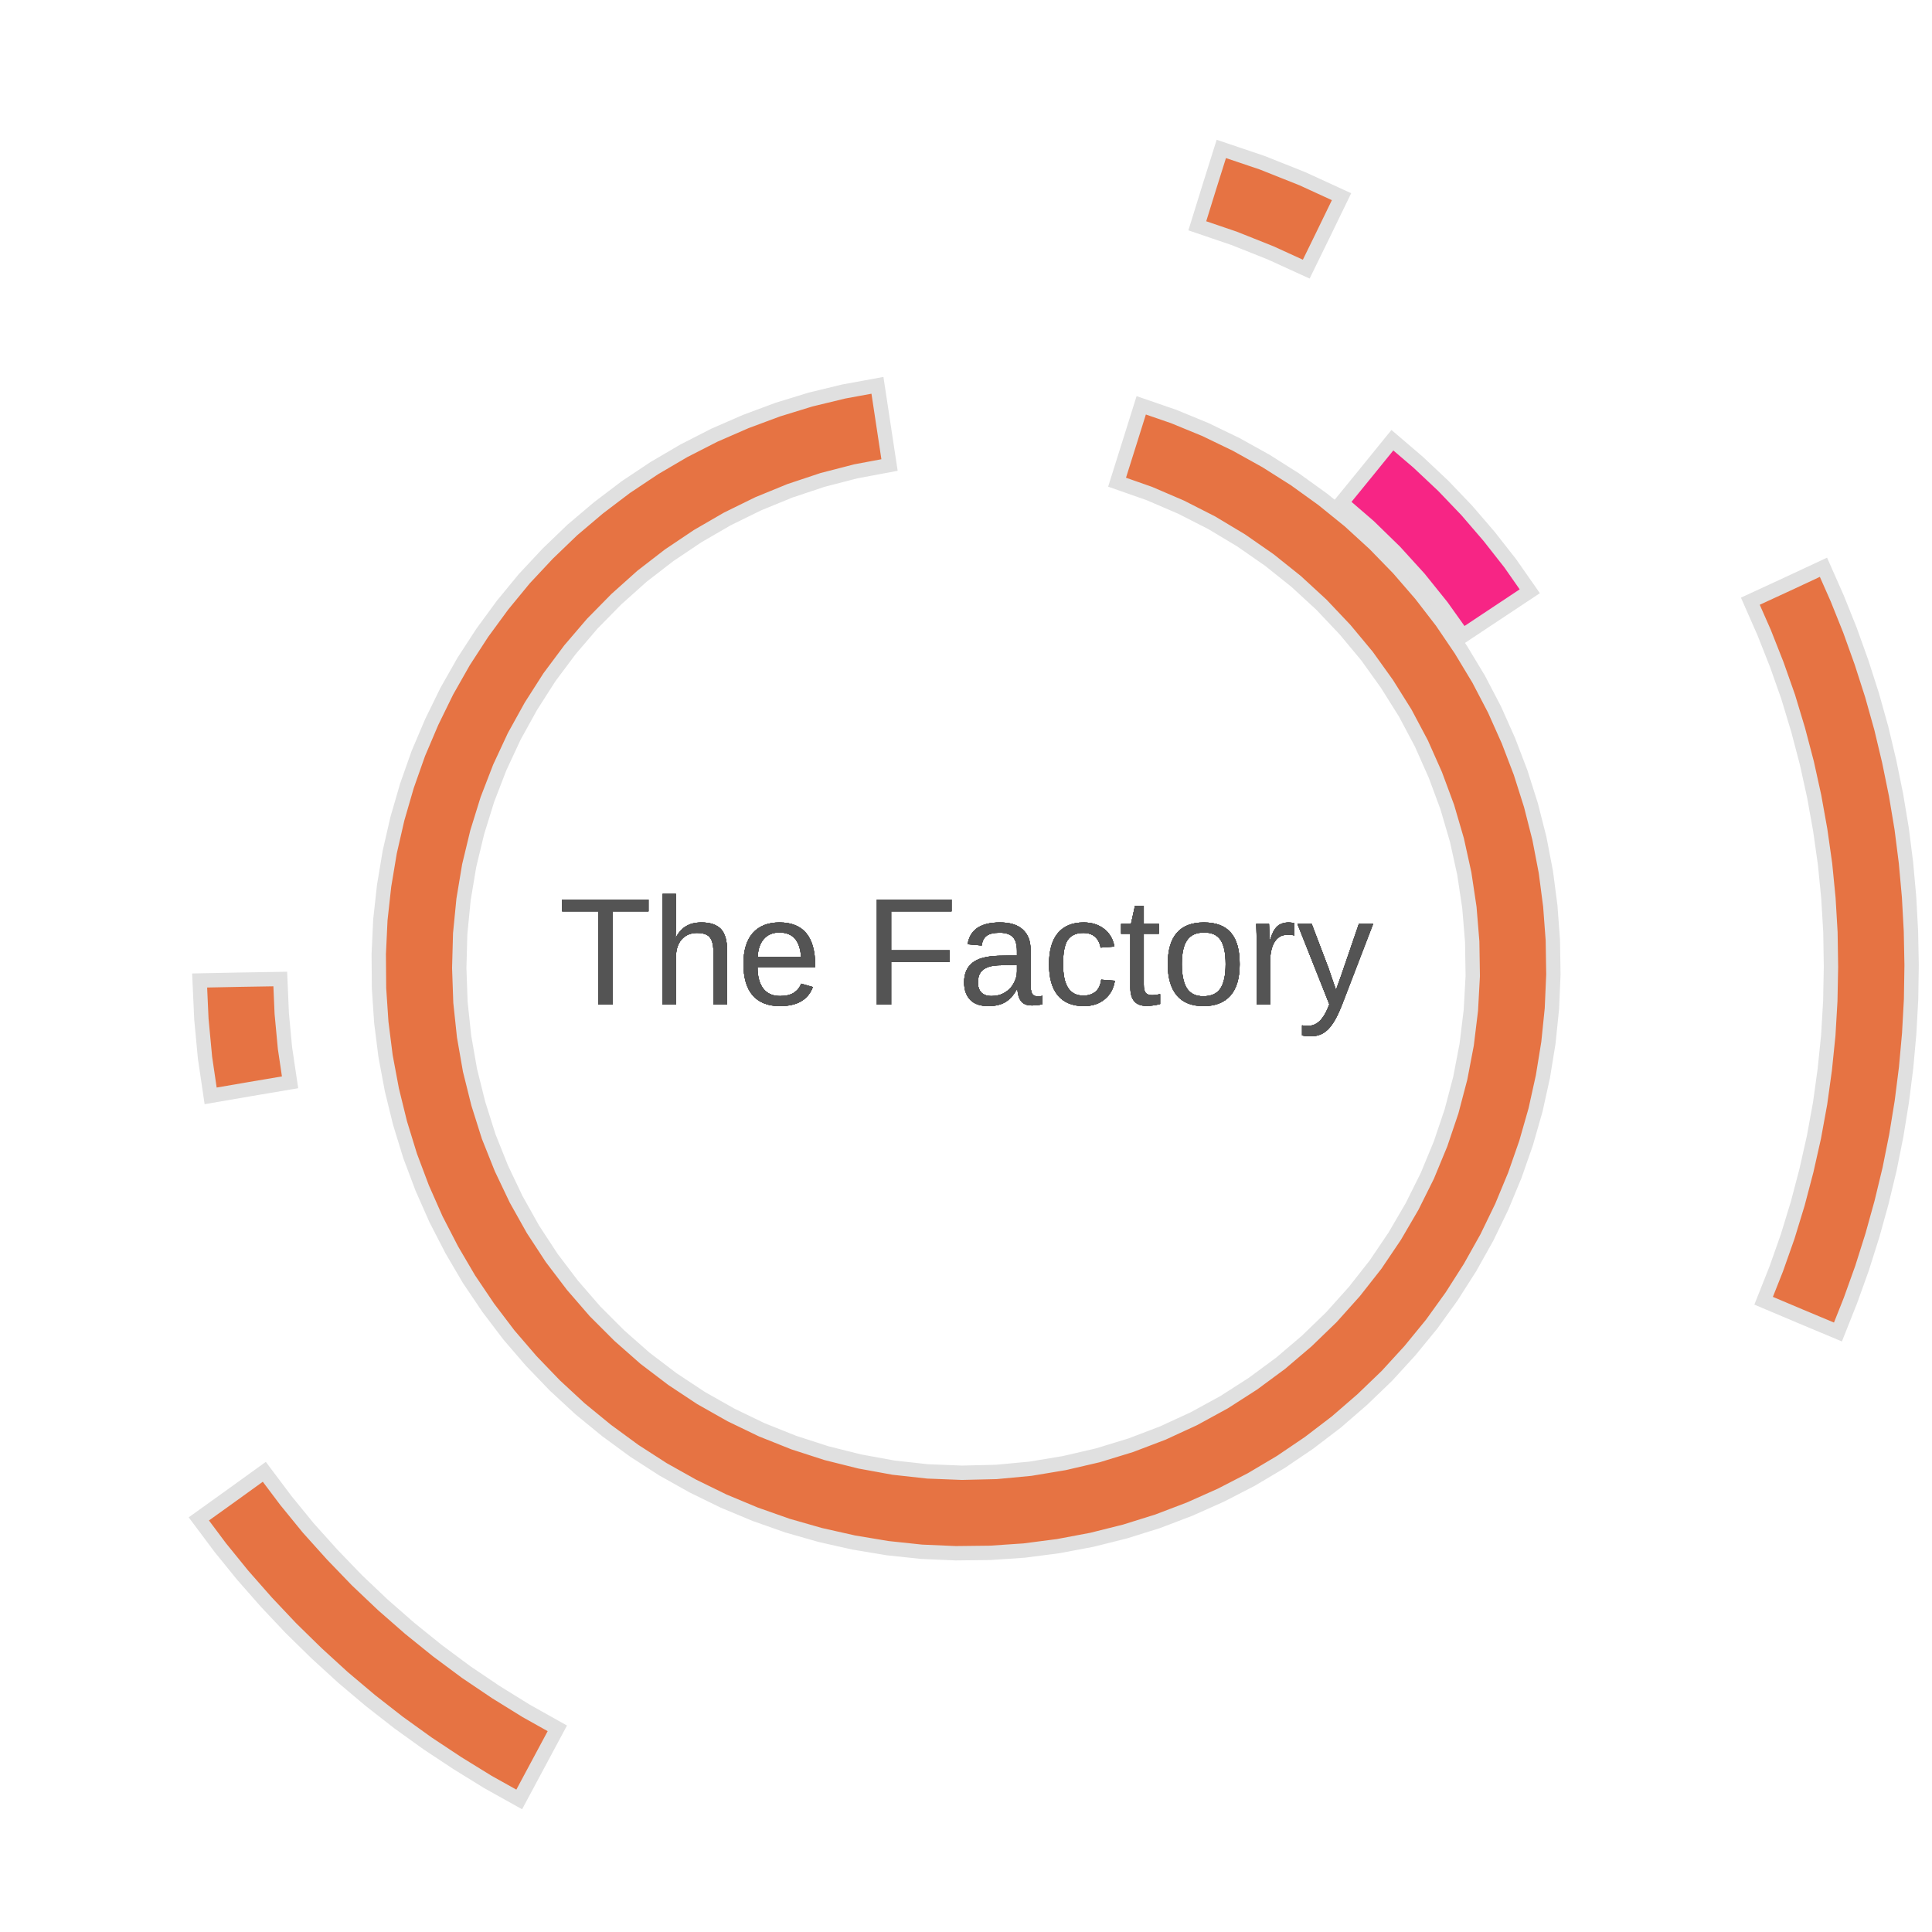
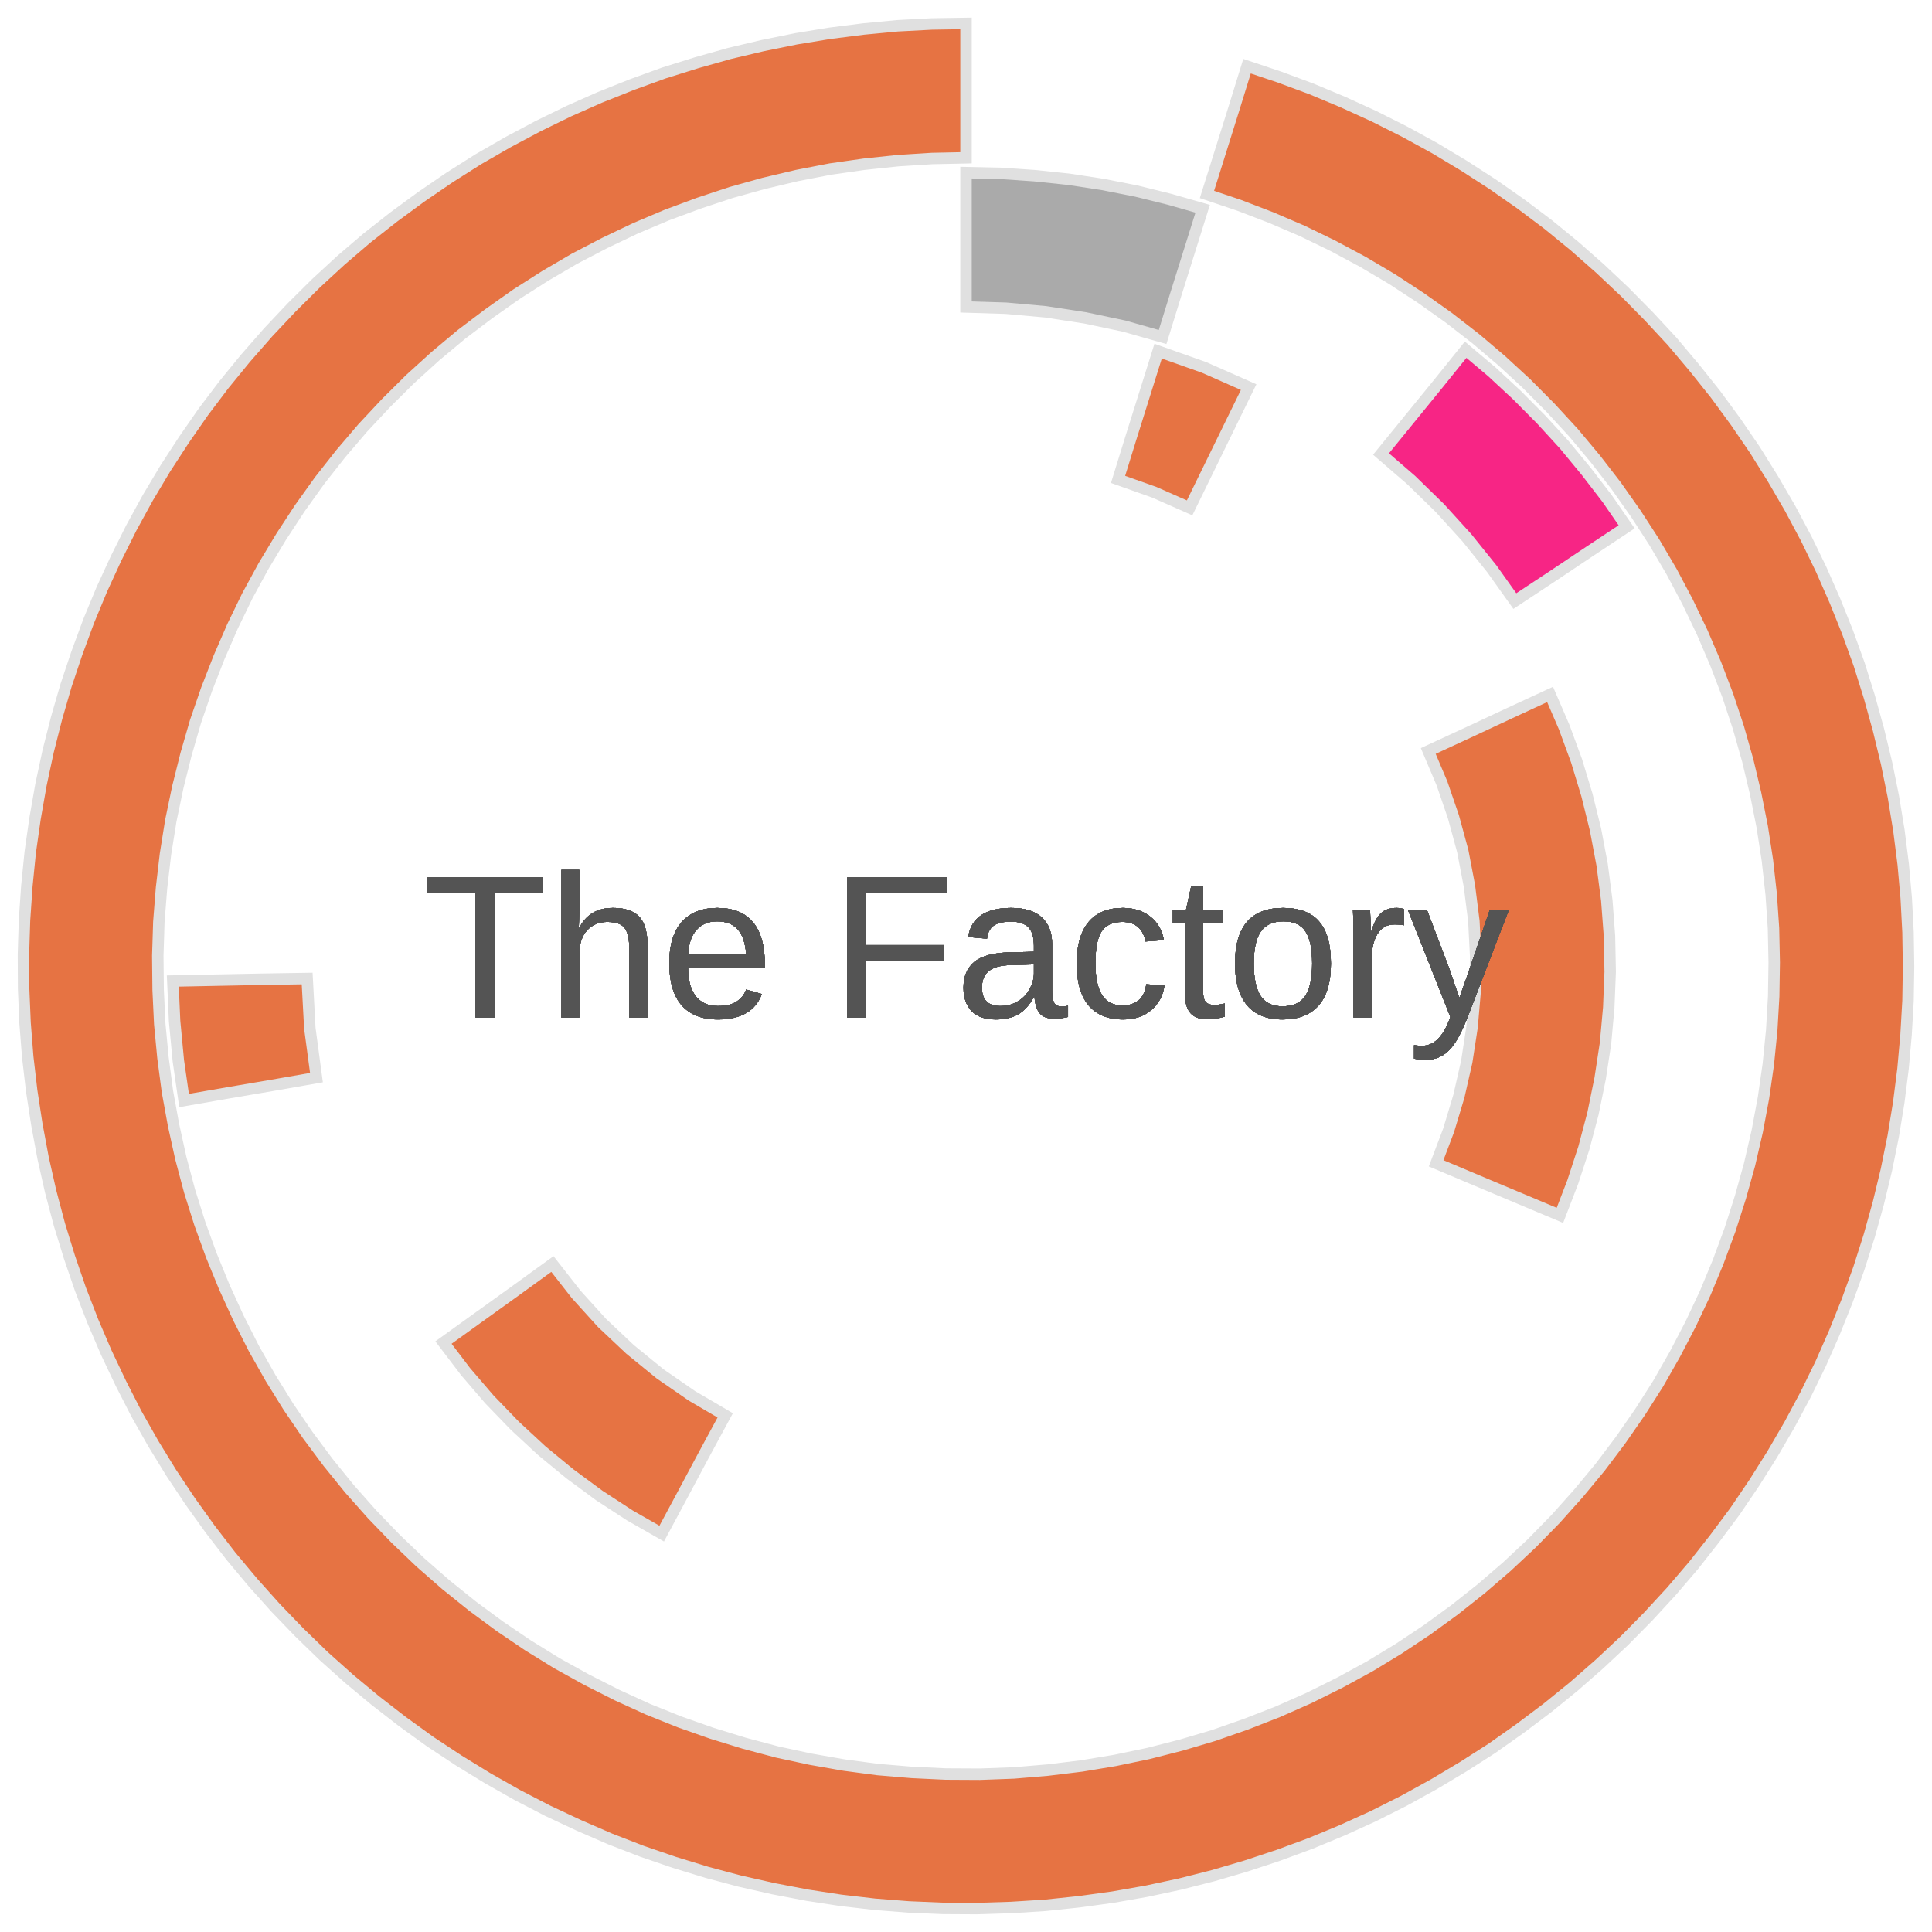
- <svg xmlns="http://www.w3.org/2000/svg" class="svglite" width="144.00pt" height="144.00pt" viewBox="0 0 144.00 144.00">
+ <svg xmlns="http://www.w3.org/2000/svg" class="svglite" width="108.00pt" height="108.00pt" viewBox="0 0 108.00 108.00">
  <defs>
    <style type="text/css">
    .svglite line, .svglite polyline, .svglite polygon, .svglite path, .svglite rect, .svglite circle {
      fill: none;
      stroke: #000000;
      stroke-linecap: round;
      stroke-linejoin: round;
      stroke-miterlimit: 10.00;
    }
    .svglite text {
      white-space: pre;
    }
  </style>
  </defs>
  <rect width="100%" height="100%" style="stroke: none; fill: none;" />
  <defs>
-     <clipPath id="cpMC4wMHwxNDQuMDB8MC4wMHwxNDQuMDA=">
-       <rect x="0.00" y="0.00" width="144.00" height="144.00" />
+     <clipPath id="cpMC4wMHwxMDguMDB8MC4wMHwxMDguMDA=">
+       <rect x="0.00" y="0.00" width="108.00" height="108.00" />
    </clipPath>
  </defs>
-   <g clip-path="url(#cpMC4wMHwxNDQuMDB8MC4wMHwxNDQuMDA=)">
-     <polygon points="97.36,20.06 98.68,17.36 99.99,14.66 97.07,13.32 94.08,12.13 91.03,11.10 90.13,13.96 89.24,16.83 92.00,17.77 94.71,18.85 97.36,20.06 " style="stroke-width: 1.07; stroke: #E0E0E0; stroke-linecap: butt; stroke-linejoin: miter; fill: #E67343;" />
-     <polygon points="66.30,34.66 65.85,31.69 65.40,28.72 62.89,29.18 60.41,29.78 57.97,30.53 55.58,31.42 53.24,32.44 50.97,33.60 48.77,34.89 46.64,36.31 44.61,37.85 42.66,39.50 40.82,41.27 39.08,43.13 37.46,45.10 35.95,47.16 34.56,49.30 33.30,51.52 32.18,53.81 31.18,56.16 30.33,58.57 29.62,61.02 29.05,63.50 28.63,66.02 28.35,68.56 28.23,71.11 28.25,73.66 28.42,76.20 28.74,78.73 29.21,81.24 29.82,83.72 30.57,86.16 31.47,88.55 32.50,90.88 33.67,93.15 34.96,95.35 36.39,97.47 37.93,99.50 39.59,101.43 41.36,103.27 43.23,105.00 45.21,106.62 47.27,108.13 49.41,109.51 51.64,110.76 53.93,111.88 56.28,112.86 58.69,113.71 61.14,114.41 63.63,114.97 66.15,115.39 68.69,115.66 71.24,115.77 73.79,115.74 76.33,115.57 78.87,115.24 81.37,114.77 83.85,114.15 86.28,113.39 88.67,112.48 91.00,111.44 93.27,110.27 95.46,108.97 97.57,107.54 99.60,105.99 101.53,104.32 103.37,102.55 105.09,100.67 106.71,98.69 108.20,96.62 109.57,94.47 110.82,92.24 111.93,89.95 112.91,87.59 113.75,85.18 114.45,82.73 115.00,80.24 115.41,77.72 115.67,75.18 115.78,72.63 115.74,70.08 115.55,67.53 115.22,65.00 114.74,62.50 114.11,60.02 113.34,57.59 112.43,55.21 111.39,52.88 110.21,50.62 108.89,48.43 107.46,46.32 105.90,44.30 104.23,42.37 102.45,40.54 100.57,38.82 98.58,37.21 96.51,35.72 94.36,34.36 92.13,33.12 89.83,32.01 87.47,31.04 85.06,30.21 84.16,33.08 83.26,35.94 85.68,36.79 88.03,37.80 90.31,38.96 92.51,40.28 94.61,41.74 96.61,43.34 98.49,45.07 100.25,46.93 101.89,48.90 103.38,50.98 104.74,53.15 105.94,55.41 106.98,57.75 107.87,60.15 108.59,62.61 109.14,65.11 109.52,67.64 109.73,70.19 109.77,72.75 109.63,75.30 109.32,77.85 108.84,80.36 108.19,82.83 107.37,85.26 106.39,87.63 105.25,89.92 103.96,92.13 102.53,94.25 100.95,96.26 99.24,98.17 97.40,99.95 95.45,101.61 93.39,103.13 91.24,104.51 88.99,105.74 86.67,106.81 84.28,107.72 81.83,108.47 79.33,109.05 76.81,109.47 74.26,109.71 71.70,109.77 69.14,109.67 66.60,109.39 64.08,108.93 61.60,108.31 59.16,107.52 56.78,106.57 54.48,105.46 52.25,104.20 50.12,102.79 48.08,101.24 46.16,99.55 44.35,97.74 42.67,95.80 41.12,93.76 39.72,91.62 38.47,89.39 37.37,87.08 36.42,84.70 35.65,82.26 35.03,79.77 34.59,77.25 34.32,74.71 34.23,72.15 34.30,69.59 34.55,67.04 34.97,64.52 35.57,62.03 36.33,59.58 37.25,57.20 38.33,54.88 39.57,52.64 40.95,50.48 42.48,48.43 44.15,46.48 45.94,44.66 47.85,42.95 49.87,41.39 52.00,39.96 54.21,38.68 56.51,37.55 58.88,36.58 61.31,35.77 63.79,35.13 66.30,34.66 " style="stroke-width: 1.07; stroke: #E0E0E0; stroke-linecap: butt; stroke-linejoin: miter; fill: #E67343;" />
-     <polygon points="109.02,47.39 111.52,45.73 114.02,44.07 112.56,41.98 110.99,39.98 109.33,38.05 107.57,36.21 105.71,34.46 103.78,32.81 101.89,35.14 99.99,37.47 102.03,39.23 103.96,41.11 105.77,43.10 107.46,45.20 109.02,47.39 " style="stroke-width: 1.07; stroke: #E0E0E0; stroke-linecap: butt; stroke-linejoin: miter; fill: #F72585;" />
-     <polygon points="131.45,96.95 134.22,98.12 136.99,99.28 137.93,96.91 138.79,94.51 139.56,92.07 140.24,89.62 140.84,87.13 141.34,84.63 141.75,82.11 142.07,79.58 142.30,77.04 142.44,74.49 142.48,71.94 142.43,69.39 142.29,66.84 142.06,64.30 141.74,61.77 141.32,59.25 140.81,56.75 140.22,54.27 139.53,51.81 138.75,49.38 137.89,46.98 136.94,44.61 135.91,42.28 133.19,43.55 130.46,44.81 131.49,47.15 132.43,49.53 133.28,51.94 134.02,54.39 134.67,56.86 135.22,59.36 135.67,61.87 136.03,64.41 136.28,66.95 136.43,69.50 136.47,72.06 136.42,74.61 136.27,77.17 136.01,79.71 135.66,82.24 135.20,84.76 134.64,87.25 133.99,89.72 133.24,92.17 132.39,94.58 131.45,96.95 " style="stroke-width: 1.07; stroke: #E0E0E0; stroke-linecap: butt; stroke-linejoin: miter; fill: #E67343;" />
-     <polygon points="19.70,109.70 17.26,111.46 14.82,113.21 16.42,115.35 18.10,117.42 19.86,119.42 21.69,121.36 23.60,123.23 25.57,125.03 27.61,126.75 29.71,128.39 31.88,129.95 34.10,131.42 36.37,132.82 38.70,134.12 40.12,131.47 41.54,128.82 39.22,127.52 36.96,126.12 34.75,124.63 32.61,123.04 30.54,121.37 28.54,119.62 26.61,117.79 24.76,115.87 22.98,113.89 21.30,111.83 19.70,109.70 " style="stroke-width: 1.07; stroke: #E0E0E0; stroke-linecap: butt; stroke-linejoin: miter; fill: #E67343;" />
-     <polygon points="20.89,72.97 17.88,73.02 14.88,73.08 15.01,75.96 15.28,78.83 15.70,81.68 18.66,81.17 21.62,80.67 21.24,78.11 21.00,75.54 20.89,72.97 " style="stroke-width: 1.07; stroke: #E0E0E0; stroke-linecap: butt; stroke-linejoin: miter; fill: #E67343;" />
-     <text x="41.65" y="74.88" style="font-size: 11.38px;fill: #545454; font-family: &quot;Arial&quot;;" textLength="19.61px" lengthAdjust="spacingAndGlyphs">The</text>
-     <text x="64.42" y="74.88" style="font-size: 11.38px;fill: #545454; font-family: &quot;Arial&quot;;" textLength="37.93px" lengthAdjust="spacingAndGlyphs">Factory</text>
-     <text x="41.65" y="74.88" style="font-size: 11.38px;fill: #545454; font-family: &quot;Arial&quot;;" textLength="19.61px" lengthAdjust="spacingAndGlyphs">The</text>
-     <text x="64.42" y="74.88" style="font-size: 11.38px;fill: #545454; font-family: &quot;Arial&quot;;" textLength="37.93px" lengthAdjust="spacingAndGlyphs">Factory</text>
-     <text x="41.65" y="74.88" style="font-size: 11.38px;fill: #545454; font-family: &quot;Arial&quot;;" textLength="19.61px" lengthAdjust="spacingAndGlyphs">The</text>
-     <text x="64.42" y="74.88" style="font-size: 11.38px;fill: #545454; font-family: &quot;Arial&quot;;" textLength="37.93px" lengthAdjust="spacingAndGlyphs">Factory</text>
-     <text x="41.65" y="74.88" style="font-size: 11.38px;fill: #545454; font-family: &quot;Arial&quot;;" textLength="19.61px" lengthAdjust="spacingAndGlyphs">The</text>
-     <text x="64.42" y="74.88" style="font-size: 11.38px;fill: #545454; font-family: &quot;Arial&quot;;" textLength="37.93px" lengthAdjust="spacingAndGlyphs">Factory</text>
-     <text x="41.65" y="74.88" style="font-size: 11.38px;fill: #545454; font-family: &quot;Arial&quot;;" textLength="19.61px" lengthAdjust="spacingAndGlyphs">The</text>
-     <text x="64.42" y="74.88" style="font-size: 11.38px;fill: #545454; font-family: &quot;Arial&quot;;" textLength="37.93px" lengthAdjust="spacingAndGlyphs">Factory</text>
-     <text x="41.65" y="74.88" style="font-size: 11.38px;fill: #545454; font-family: &quot;Arial&quot;;" textLength="19.61px" lengthAdjust="spacingAndGlyphs">The</text>
-     <text x="64.42" y="74.88" style="font-size: 11.38px;fill: #545454; font-family: &quot;Arial&quot;;" textLength="37.93px" lengthAdjust="spacingAndGlyphs">Factory</text>
+   <g clip-path="url(#cpMC4wMHwxMDguMDB8MC4wMHwxMDguMDA=)">
+     <polygon points="54.00,8.82 54.00,6.31 54.00,3.81 54.00,1.31 52.09,1.34 50.18,1.44 48.28,1.62 46.39,1.86 44.50,2.17 42.63,2.55 40.77,2.99 38.93,3.51 37.11,4.08 35.32,4.73 33.54,5.44 31.80,6.21 30.08,7.05 28.39,7.95 26.74,8.90 25.13,9.92 23.55,11.00 22.01,12.13 20.51,13.31 19.06,14.55 17.65,15.85 16.30,17.19 14.99,18.58 13.73,20.02 12.52,21.50 11.37,23.02 10.28,24.59 9.24,26.19 8.26,27.83 7.34,29.51 6.49,31.21 5.69,32.95 4.96,34.71 4.30,36.50 3.69,38.32 3.16,40.15 2.69,42.00 2.29,43.87 1.96,45.75 1.69,47.64 1.50,49.54 1.37,51.44 1.31,53.35 1.32,55.26 1.40,57.17 1.55,59.08 1.77,60.97 2.06,62.86 2.41,64.74 2.83,66.60 3.32,68.45 3.88,70.27 4.50,72.08 5.19,73.86 5.94,75.61 6.76,77.34 7.63,79.04 8.57,80.70 9.57,82.33 10.63,83.92 11.74,85.47 12.91,86.99 14.13,88.45 15.40,89.87 16.73,91.25 18.10,92.58 19.52,93.85 20.99,95.07 22.50,96.24 24.05,97.36 25.64,98.41 27.27,99.41 28.93,100.35 30.63,101.23 32.36,102.04 34.11,102.80 35.89,103.49 37.70,104.11 39.53,104.67 41.37,105.16 43.23,105.58 45.11,105.94 47.00,106.23 48.89,106.45 50.80,106.60 52.71,106.68 54.62,106.69 56.53,106.63 58.43,106.51 60.33,106.31 62.22,106.05 64.10,105.72 65.97,105.32 67.82,104.85 69.66,104.31 71.47,103.71 73.26,103.05 75.02,102.32 76.76,101.53 78.47,100.67 80.14,99.75 81.78,98.77 83.39,97.74 84.95,96.64 86.48,95.49 87.96,94.29 89.40,93.03 90.79,91.73 92.13,90.37 93.43,88.96 94.67,87.51 95.85,86.01 96.99,84.48 98.06,82.90 99.08,81.28 100.04,79.63 100.94,77.95 101.78,76.23 102.55,74.48 103.26,72.71 103.91,70.91 104.49,69.09 105.00,67.26 105.45,65.40 105.83,63.53 106.14,61.64 106.38,59.75 106.55,57.85 106.66,55.94 106.69,54.03 106.66,52.12 106.56,50.21 106.39,48.31 106.15,46.42 105.84,44.53 105.46,42.66 105.01,40.80 104.50,38.96 103.93,37.14 103.28,35.34 102.57,33.57 101.80,31.82 100.97,30.11 100.07,28.42 99.11,26.77 98.10,25.15 97.02,23.57 95.89,22.03 94.70,20.54 93.47,19.08 92.17,17.68 90.83,16.32 89.44,15.01 88.01,13.75 86.53,12.54 85.00,11.39 83.44,10.30 81.83,9.26 80.20,8.28 78.52,7.36 76.81,6.50 75.08,5.71 73.31,4.97 71.53,4.31 69.71,3.70 68.97,6.09 68.22,8.48 67.47,10.87 69.28,11.48 71.05,12.16 72.80,12.91 74.51,13.74 76.19,14.64 77.83,15.61 79.42,16.65 80.97,17.75 82.48,18.92 83.93,20.15 85.33,21.44 86.67,22.79 87.96,24.19 89.18,25.65 90.34,27.15 91.44,28.71 92.47,30.30 93.44,31.95 94.33,33.63 95.15,35.34 95.90,37.09 96.58,38.87 97.18,40.68 97.70,42.51 98.14,44.36 98.51,46.22 98.80,48.10 99.01,49.99 99.14,51.89 99.18,53.80 99.15,55.70 99.04,57.60 98.85,59.49 98.58,61.37 98.23,63.24 97.80,65.10 97.29,66.93 96.71,68.74 96.05,70.53 95.32,72.29 94.51,74.01 93.63,75.70 92.69,77.35 91.67,78.95 90.58,80.52 89.44,82.03 88.22,83.50 86.95,84.92 85.62,86.28 84.23,87.58 82.79,88.82 81.30,90.00 79.76,91.12 78.18,92.17 76.55,93.16 74.88,94.07 73.17,94.92 71.43,95.69 69.66,96.38 67.86,97.01 66.04,97.55 64.20,98.02 62.33,98.41 60.46,98.72 58.57,98.95 56.67,99.11 54.77,99.18 52.87,99.17 50.97,99.08 49.07,98.92 47.19,98.67 45.31,98.34 43.45,97.94 41.61,97.45 39.79,96.89 38.00,96.26 36.23,95.55 34.50,94.76 32.80,93.90 31.14,92.98 29.52,91.98 27.94,90.91 26.41,89.78 24.93,88.59 23.50,87.34 22.12,86.02 20.80,84.65 19.54,83.23 18.34,81.75 17.20,80.22 16.13,78.65 15.13,77.04 14.19,75.38 13.33,73.68 12.54,71.95 11.82,70.19 11.17,68.40 10.60,66.59 10.11,64.75 9.70,62.89 9.36,61.02 9.11,59.13 8.93,57.24 8.84,55.34 8.82,53.43 8.88,51.53 9.03,49.63 9.25,47.75 9.55,45.87 9.94,44.00 10.40,42.16 10.93,40.33 11.55,38.53 12.24,36.76 13.00,35.01 13.83,33.30 14.74,31.63 15.72,30.00 16.76,28.41 17.87,26.86 19.05,25.36 20.28,23.92 21.58,22.53 22.93,21.19 24.34,19.91 25.80,18.69 27.32,17.54 28.88,16.44 30.48,15.42 32.12,14.46 33.81,13.58 35.53,12.76 37.28,12.02 39.06,11.36 40.87,10.76 42.70,10.25 44.56,9.81 46.42,9.45 48.31,9.18 50.20,8.98 52.10,8.86 54.00,8.82 " style="stroke-width: 0.64; stroke: #E0E0E0; stroke-linecap: butt; stroke-linejoin: miter; fill: #E67343;" />
+     <polygon points="80.28,65.03 82.58,66.00 84.89,66.97 87.20,67.94 87.92,66.07 88.54,64.17 89.05,62.24 89.45,60.28 89.75,58.31 89.93,56.32 90.01,54.32 89.97,52.32 89.82,50.33 89.56,48.34 89.19,46.38 88.71,44.44 88.13,42.53 87.44,40.65 86.65,38.82 84.38,39.87 82.11,40.93 79.84,41.98 80.61,43.80 81.25,45.67 81.77,47.58 82.14,49.52 82.39,51.49 82.49,53.46 82.46,55.44 82.29,57.41 81.99,59.36 81.55,61.29 80.98,63.18 80.28,65.03 " style="stroke-width: 0.64; stroke: #E0E0E0; stroke-linecap: butt; stroke-linejoin: miter; fill: #E67343;" />
+     <polygon points="30.88,70.66 28.85,72.13 26.82,73.59 24.79,75.05 26.03,76.68 27.36,78.23 28.78,79.70 30.28,81.09 31.86,82.39 33.50,83.60 35.22,84.72 36.99,85.73 38.17,83.53 39.35,81.32 40.54,79.12 38.68,78.03 36.90,76.80 35.23,75.44 33.66,73.96 32.21,72.36 30.88,70.66 " style="stroke-width: 0.64; stroke: #E0E0E0; stroke-linecap: butt; stroke-linejoin: miter; fill: #E67343;" />
+     <polygon points="64.99,18.84 65.73,16.45 66.48,14.06 67.23,11.67 65.38,11.14 63.52,10.68 61.64,10.31 59.74,10.02 57.83,9.82 55.92,9.69 54.00,9.65 54.00,12.15 54.00,14.66 54.00,17.16 56.23,17.23 58.45,17.43 60.66,17.77 62.84,18.23 64.99,18.84 " style="stroke-width: 0.64; stroke: #E0E0E0; stroke-linecap: butt; stroke-linejoin: miter; fill: #AAAAAA;" />
+     <polygon points="84.68,33.60 86.77,32.22 88.85,30.83 90.93,29.45 89.84,27.87 88.67,26.35 87.45,24.87 86.16,23.46 84.80,22.09 83.40,20.79 81.93,19.55 80.36,21.50 78.78,23.44 77.20,25.38 78.89,26.84 80.49,28.40 81.99,30.05 83.39,31.79 84.68,33.60 " style="stroke-width: 0.64; stroke: #E0E0E0; stroke-linecap: butt; stroke-linejoin: miter; fill: #F72585;" />
+     <polygon points="66.50,28.39 67.60,26.14 68.70,23.89 69.80,21.64 67.31,20.54 64.74,19.63 63.99,22.02 63.24,24.41 62.50,26.80 64.53,27.52 66.50,28.39 " style="stroke-width: 0.64; stroke: #E0E0E0; stroke-linecap: butt; stroke-linejoin: miter; fill: #E67343;" />
+     <polygon points="17.17,54.70 14.66,54.74 12.16,54.79 9.66,54.84 9.76,57.08 9.97,59.30 10.29,61.52 12.76,61.09 15.23,60.67 17.69,60.24 17.32,57.48 17.17,54.70 " style="stroke-width: 0.64; stroke: #E0E0E0; stroke-linecap: butt; stroke-linejoin: miter; fill: #E67343;" />
+     <text x="23.65" y="56.88" style="font-size: 11.38px;fill: #545454; font-family: &quot;Arial&quot;;" textLength="19.61px" lengthAdjust="spacingAndGlyphs">The</text>
+     <text x="46.42" y="56.88" style="font-size: 11.38px;fill: #545454; font-family: &quot;Arial&quot;;" textLength="37.93px" lengthAdjust="spacingAndGlyphs">Factory</text>
+     <text x="23.65" y="56.88" style="font-size: 11.38px;fill: #545454; font-family: &quot;Arial&quot;;" textLength="19.61px" lengthAdjust="spacingAndGlyphs">The</text>
+     <text x="46.42" y="56.88" style="font-size: 11.38px;fill: #545454; font-family: &quot;Arial&quot;;" textLength="37.93px" lengthAdjust="spacingAndGlyphs">Factory</text>
+     <text x="23.65" y="56.88" style="font-size: 11.38px;fill: #545454; font-family: &quot;Arial&quot;;" textLength="19.61px" lengthAdjust="spacingAndGlyphs">The</text>
+     <text x="46.42" y="56.88" style="font-size: 11.38px;fill: #545454; font-family: &quot;Arial&quot;;" textLength="37.93px" lengthAdjust="spacingAndGlyphs">Factory</text>
+     <text x="23.65" y="56.88" style="font-size: 11.38px;fill: #545454; font-family: &quot;Arial&quot;;" textLength="19.61px" lengthAdjust="spacingAndGlyphs">The</text>
+     <text x="46.42" y="56.88" style="font-size: 11.38px;fill: #545454; font-family: &quot;Arial&quot;;" textLength="37.93px" lengthAdjust="spacingAndGlyphs">Factory</text>
+     <text x="23.65" y="56.88" style="font-size: 11.38px;fill: #545454; font-family: &quot;Arial&quot;;" textLength="19.61px" lengthAdjust="spacingAndGlyphs">The</text>
+     <text x="46.42" y="56.88" style="font-size: 11.38px;fill: #545454; font-family: &quot;Arial&quot;;" textLength="37.93px" lengthAdjust="spacingAndGlyphs">Factory</text>
+     <text x="23.65" y="56.88" style="font-size: 11.38px;fill: #545454; font-family: &quot;Arial&quot;;" textLength="19.61px" lengthAdjust="spacingAndGlyphs">The</text>
+     <text x="46.42" y="56.88" style="font-size: 11.38px;fill: #545454; font-family: &quot;Arial&quot;;" textLength="37.93px" lengthAdjust="spacingAndGlyphs">Factory</text>
+     <text x="23.65" y="56.88" style="font-size: 11.38px;fill: #545454; font-family: &quot;Arial&quot;;" textLength="19.61px" lengthAdjust="spacingAndGlyphs">The</text>
+     <text x="46.42" y="56.88" style="font-size: 11.38px;fill: #545454; font-family: &quot;Arial&quot;;" textLength="37.93px" lengthAdjust="spacingAndGlyphs">Factory</text>
  </g>
</svg>
